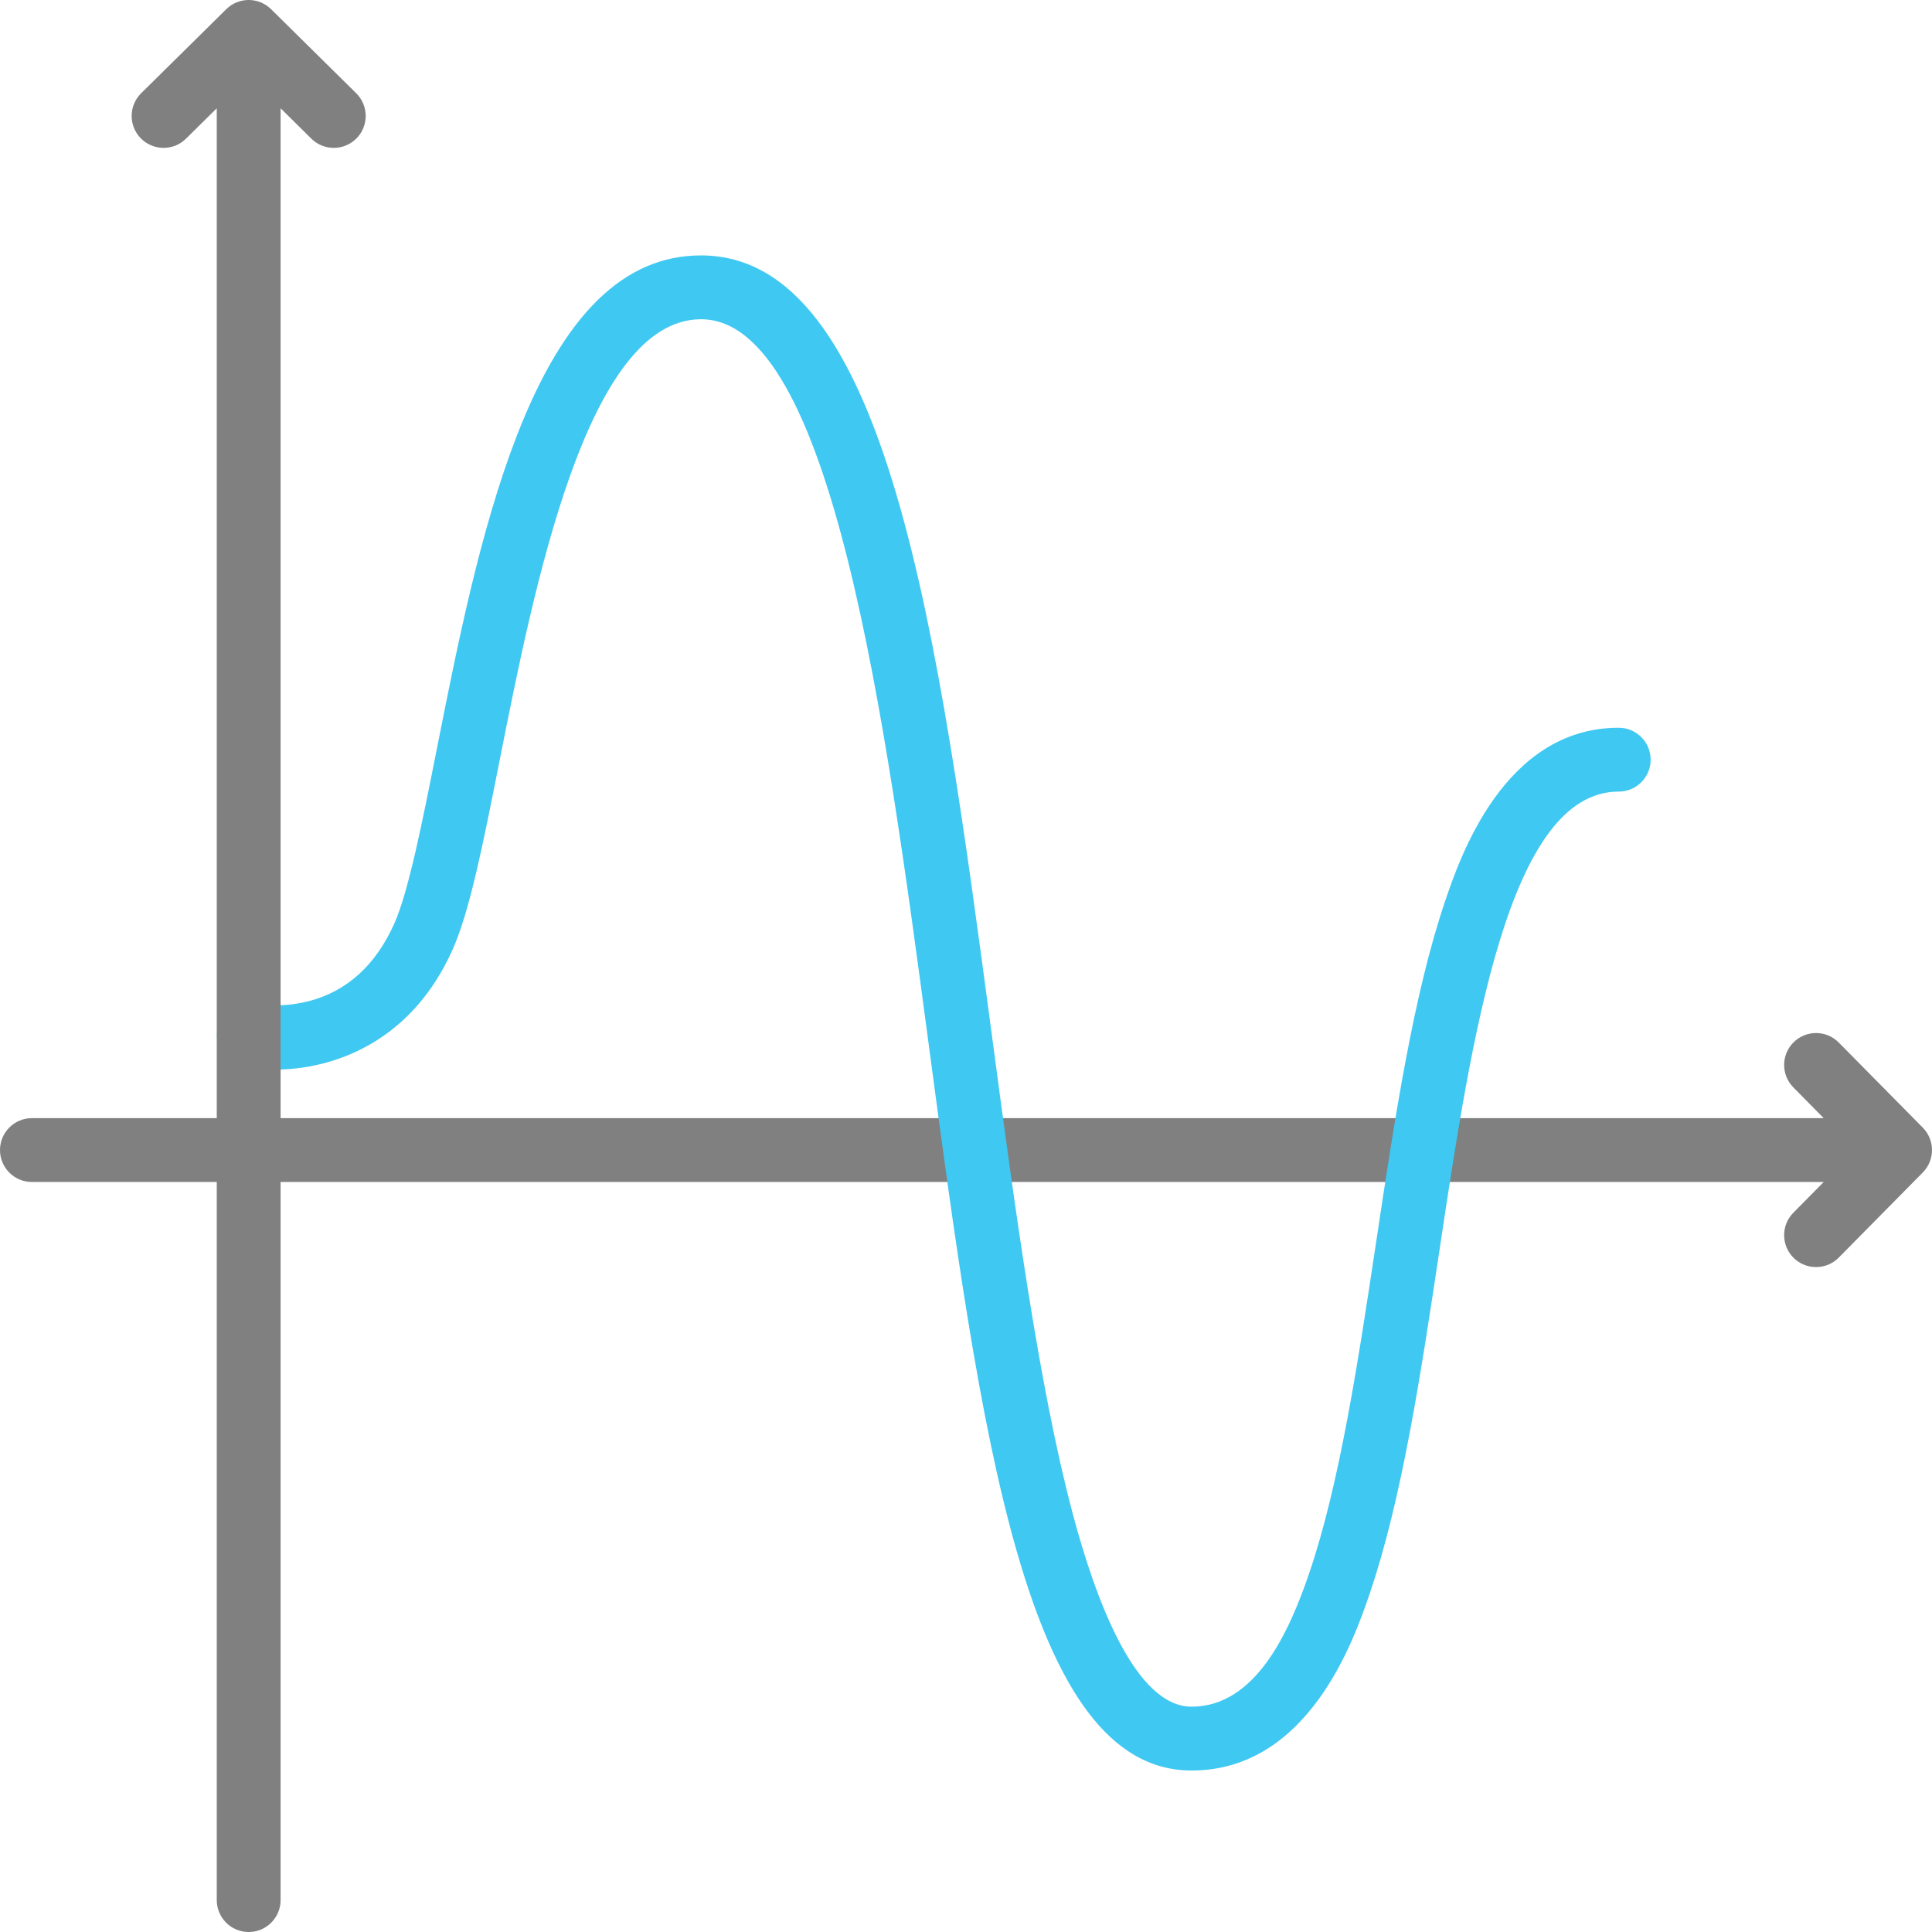
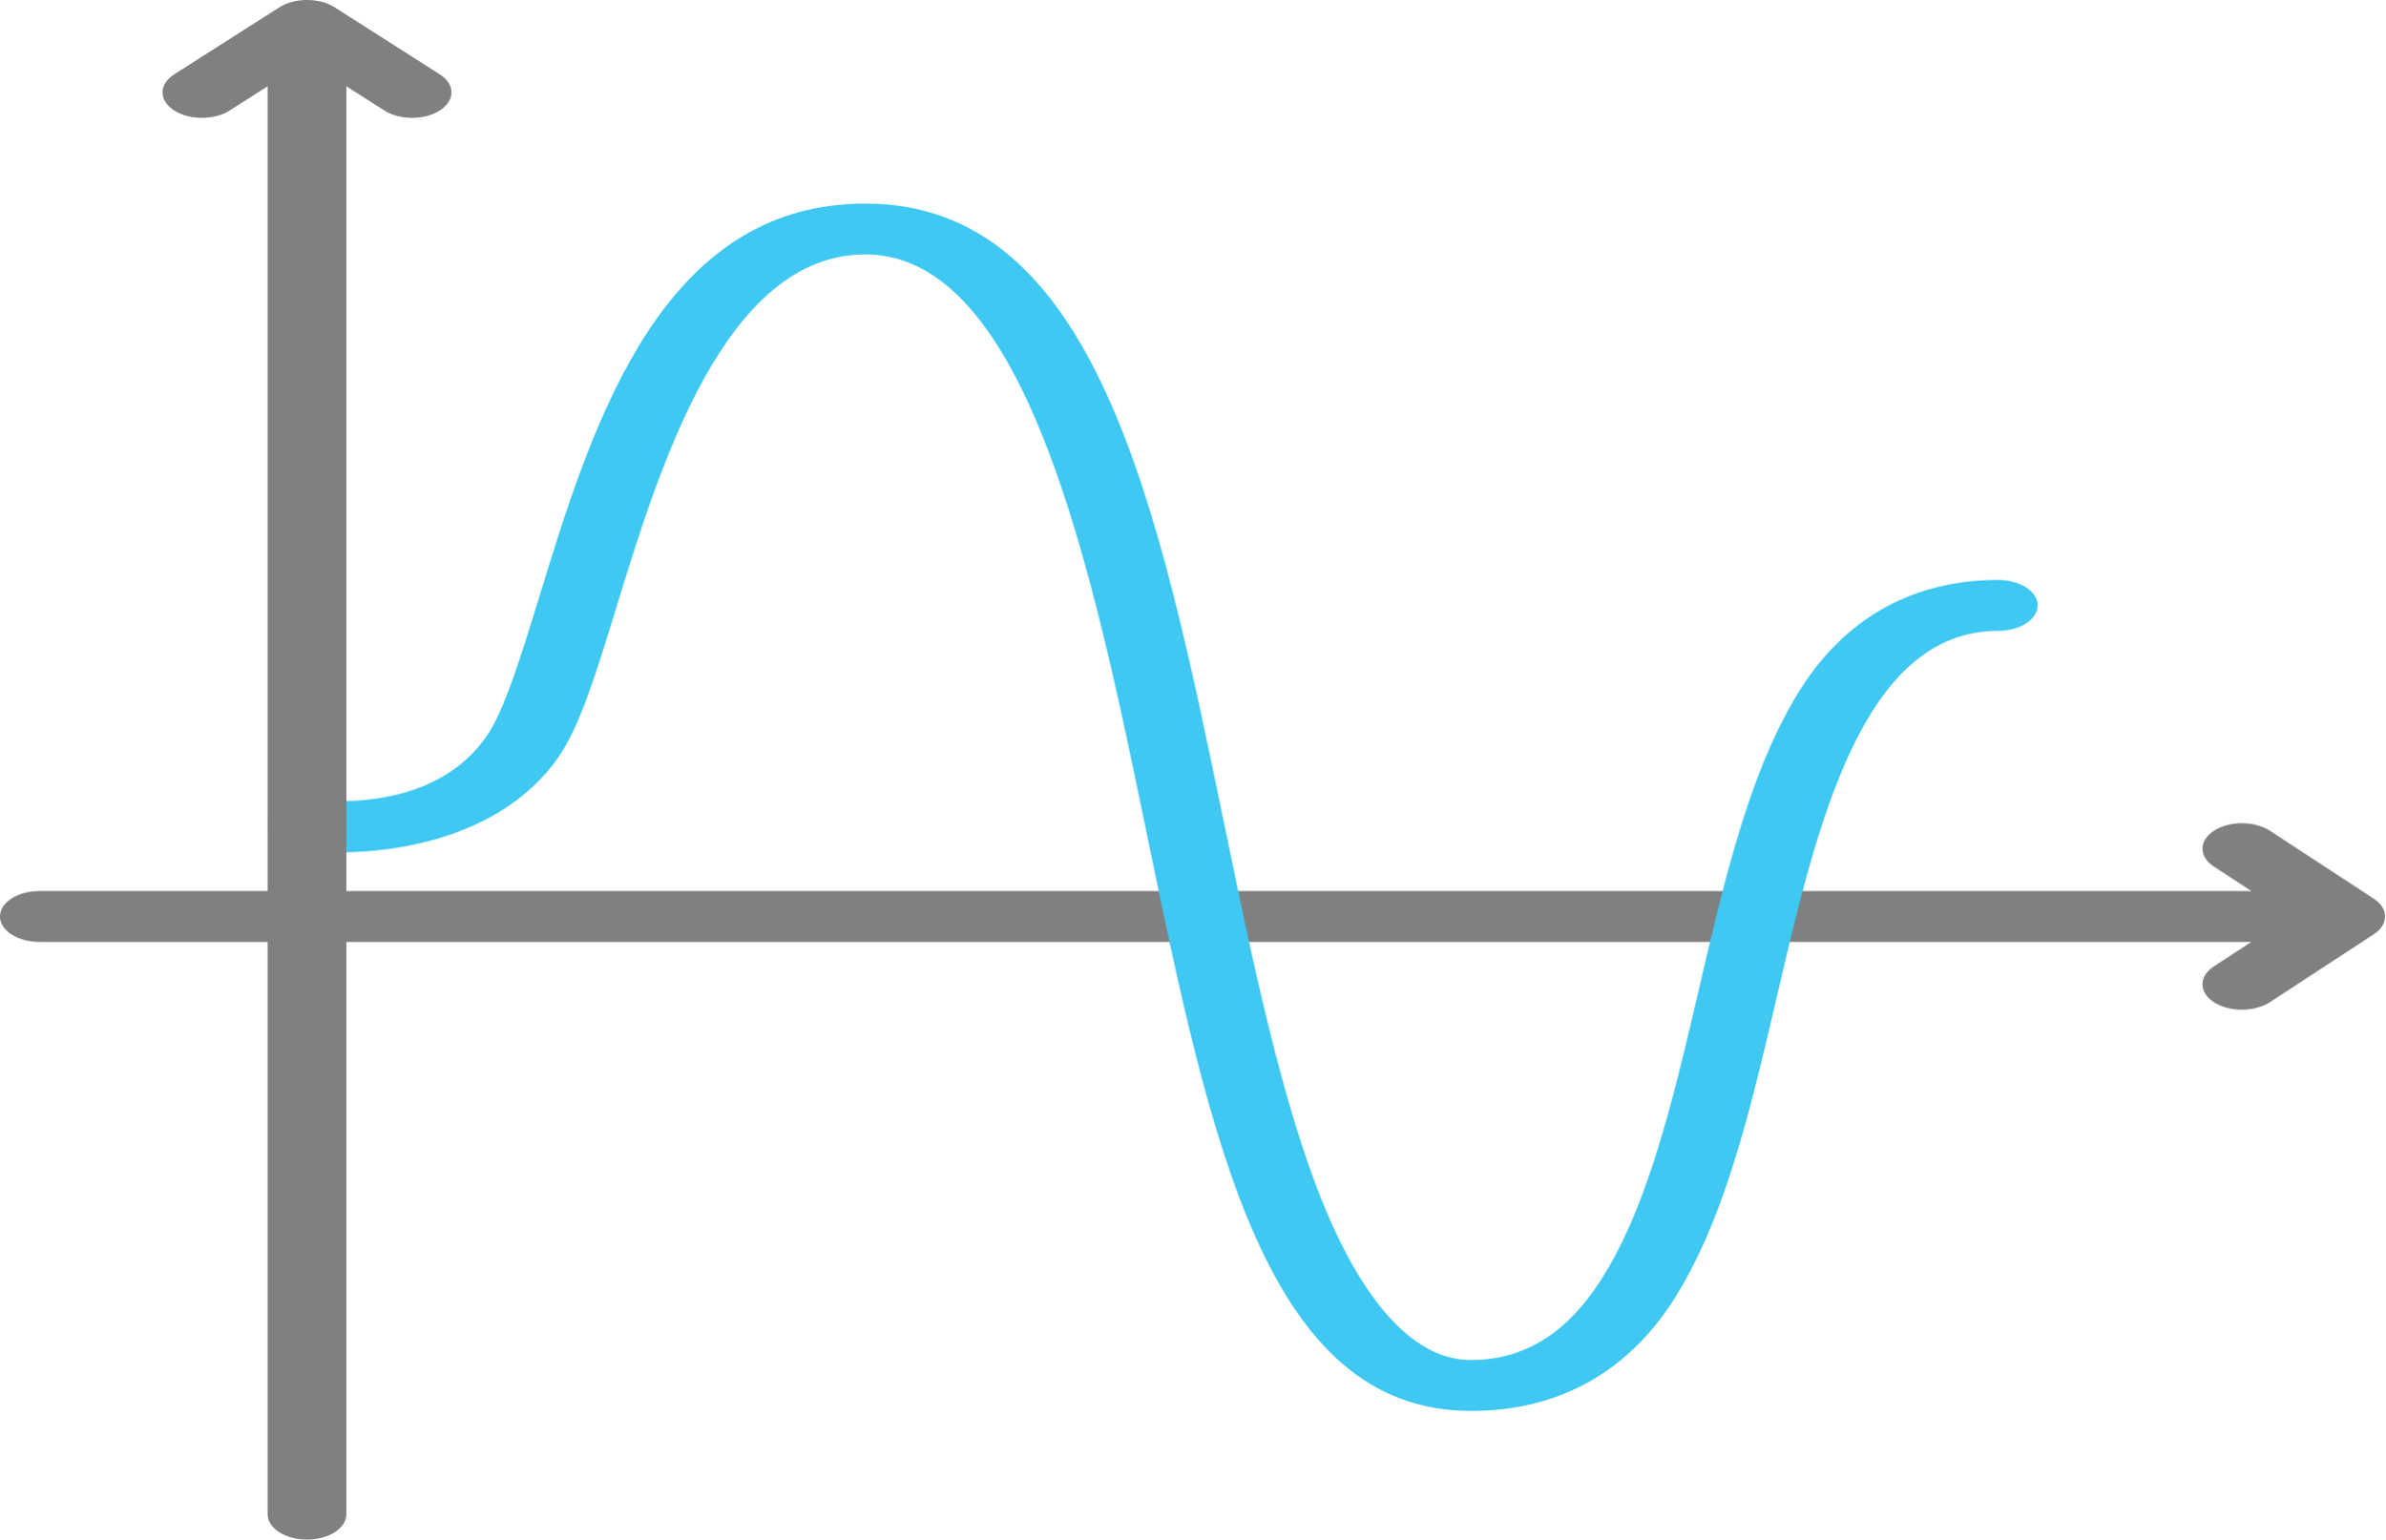
- <svg xmlns="http://www.w3.org/2000/svg" height="800px" width="800px" version="1.1" id="Layer_1" viewBox="0 0 512 512" xml:space="preserve">
-   <path style="fill:#808080;" d="M509.561,298.837l-22.271-22.554c-3.284-3.326-8.639-3.359-11.96-0.076  c-3.323,3.282-3.358,8.637-0.076,11.962l8.052,8.153H8.458c-4.671,0-8.458,3.786-8.458,8.458s3.787,8.458,8.458,8.458h474.847  l-8.052,8.153c-3.282,3.323-3.248,8.679,0.076,11.96c1.649,1.627,3.795,2.439,5.943,2.439c2.182,0,4.363-0.839,6.019-2.515  l22.271-22.554C512.813,307.427,512.813,302.131,509.561,298.837z" />
-   <path style="fill:#3FC8F2;" d="M315.774,469.205c-44.007,0-55.921-89.387-69.718-192.887  c-11.385-85.414-25.555-191.716-60.274-191.716c-30.202,0-44.171,70.481-53.415,117.119c-4.405,22.23-7.885,39.787-12.458,49.997  c-13.842,30.902-42.505,33.713-55.725,30.883c-4.568-0.978-7.478-5.474-6.5-10.041c0.974-4.55,5.445-7.452,9.988-6.51  c0.207,0.041,6.732,1.259,14.446-0.809c9.952-2.665,17.473-9.541,22.353-20.438c3.789-8.46,7.439-26.873,11.302-46.369  c5.389-27.191,11.497-58.01,21.247-83.109c12.451-32.056,28.401-47.637,48.761-47.637c49.531,0,62.893,100.255,77.041,206.396  c6.081,45.612,12.367,92.777,21.424,126.915c6.208,23.399,16.717,51.291,31.527,51.291c17.091,0,25.947-20.09,31.121-35.203  c8.152-23.81,13.087-56.614,17.861-88.337c4.819-32.042,9.803-65.176,18.237-89.999c3.854-11.349,15.588-45.888,45.988-45.888  c4.672,0,8.458,3.786,8.458,8.458c0,4.672-3.786,8.458-8.458,8.458c-29.222,0-38.932,64.543-47.497,121.488  c-4.884,32.468-9.936,66.041-18.583,91.301C358.949,434.101,346.93,469.205,315.774,469.205z" />
-   <path style="fill:#808080;" d="M94.399,24.711L71.845,2.44c-3.293-3.253-8.592-3.253-11.885,0L37.406,24.711  c-3.323,3.282-3.358,8.637-0.076,11.961c3.283,3.324,8.638,3.358,11.96,0.076l8.154-8.052v474.846c0,4.672,3.786,8.458,8.458,8.458  s8.458-3.786,8.458-8.458V28.696l8.153,8.052c1.649,1.627,3.795,2.439,5.943,2.439c2.182,0,4.363-0.839,6.019-2.515  C97.757,33.348,97.723,27.993,94.399,24.711z" />
+ <svg xmlns="http://www.w3.org/2000/svg" height="183.026" width="283.395" version="1.1" id="Layer_1" viewBox="0 0 181.373 117.137" xml:space="preserve">
+   <defs id="defs3" />
+   <path style="fill:#808080;stroke-width:0.285" d="m 180.509,68.369 -7.889,-5.16 c -1.163,-0.761 -3.06,-0.768 -4.237,-0.017 -1.177,0.751 -1.19,1.976 -0.027,2.737 l 2.852,1.865 H 2.996 C 1.342,67.793 2.4600297e-8,68.659 2.4600297e-8,69.728 2.4600297e-8,70.797 1.342,71.663 2.996,71.663 h 168.212 l -2.852,1.865 c -1.163,0.76 -1.151,1.986 0.027,2.736 0.584,0.372 1.344,0.558 2.105,0.558 0.773,0 1.546,-0.192 2.132,-0.575 l 7.889,-5.16 c 1.152,-0.754 1.152,-1.965 -3.6e-4,-2.719 z" id="path1" />
+   <path style="fill:#3fc8f2;stroke-width:0.285" d="m 111.861,107.346 c -15.589,0 -19.81,-20.45 -24.697,-44.129 -4.033,-19.541 -9.053,-43.861 -21.352,-43.861 -10.699,0 -15.647,16.125 -18.922,26.795 -1.56,5.086 -2.793,9.103 -4.413,11.438 -4.903,7.07 -15.057,7.713 -19.74,7.065 -1.618,-0.224 -2.649,-1.252 -2.303,-2.297 0.345,-1.041 1.929,-1.705 3.538,-1.489 0.073,0.009 2.385,0.288 5.117,-0.185 3.525,-0.61 6.19,-2.183 7.918,-4.676 1.342,-1.935 2.635,-6.148 4.004,-10.608 1.909,-6.221 4.073,-13.272 7.527,-19.014 4.411,-7.334 10.061,-10.898 17.273,-10.898 17.546,0 22.279,22.937 27.291,47.22 2.154,10.435 4.381,21.226 7.589,29.036 2.199,5.353 5.922,11.734 11.168,11.734 6.054,0 9.192,-4.596 11.024,-8.054 2.888,-5.447 4.636,-12.952 6.327,-20.21 1.707,-7.331 3.473,-14.911 6.46,-20.59 1.365,-2.596 5.522,-10.498 16.291,-10.498 1.655,0 2.996,0.866 2.996,1.935 0,1.069 -1.341,1.935 -2.996,1.935 -10.352,0 -13.791,14.766 -16.826,27.794 -1.73,7.428 -3.52,15.109 -6.583,20.888 -1.4,2.639 -5.657,10.67 -16.694,10.67 z" id="path2" />
+   <path style="fill:#808080;stroke-width:0.285" d="M 33.44,5.654 25.451,0.558 c -1.167,-0.744 -3.044,-0.744 -4.21,0 L 13.251,5.654 c -1.177,0.751 -1.19,1.976 -0.027,2.736 1.163,0.76 3.06,0.768 4.237,0.017 L 20.349,6.565 V 115.201 c 0,1.069 1.341,1.935 2.996,1.935 1.655,0 2.996,-0.866 2.996,-1.935 V 6.565 l 2.888,1.842 c 0.584,0.372 1.344,0.558 2.105,0.558 0.773,0 1.546,-0.192 2.132,-0.575 1.163,-0.76 1.151,-1.986 -0.027,-2.736 z" id="path3" />
</svg>
